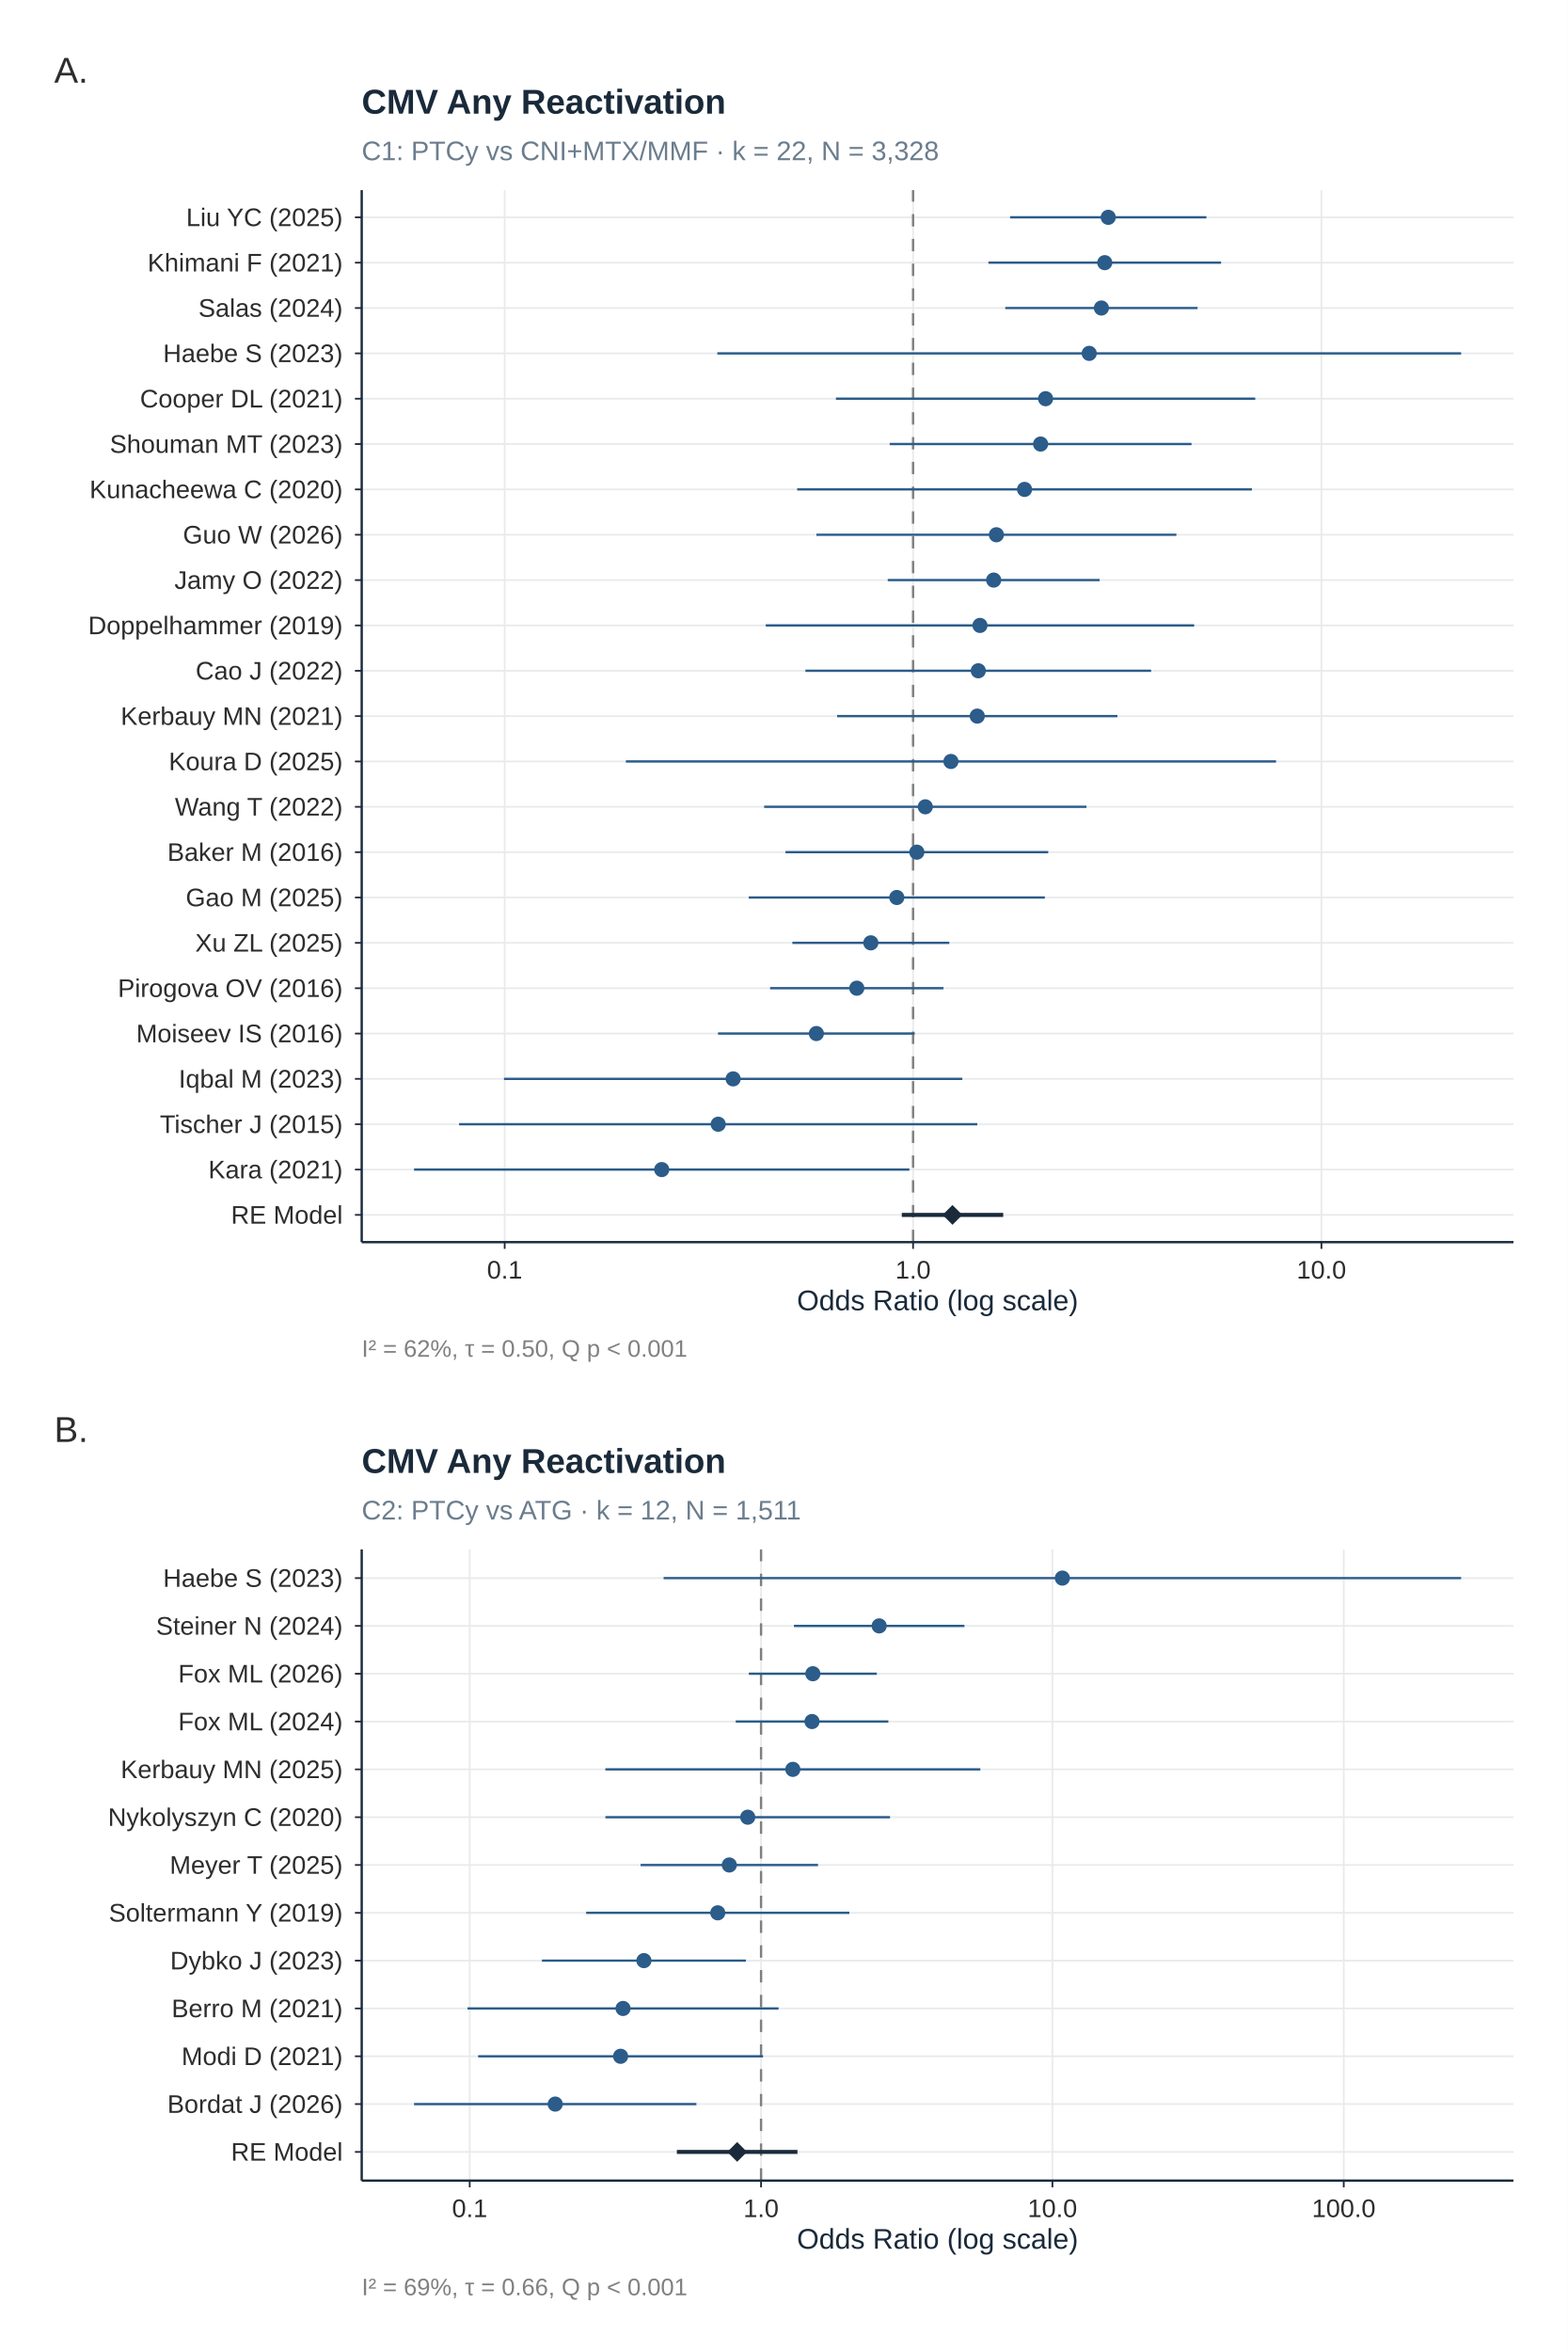
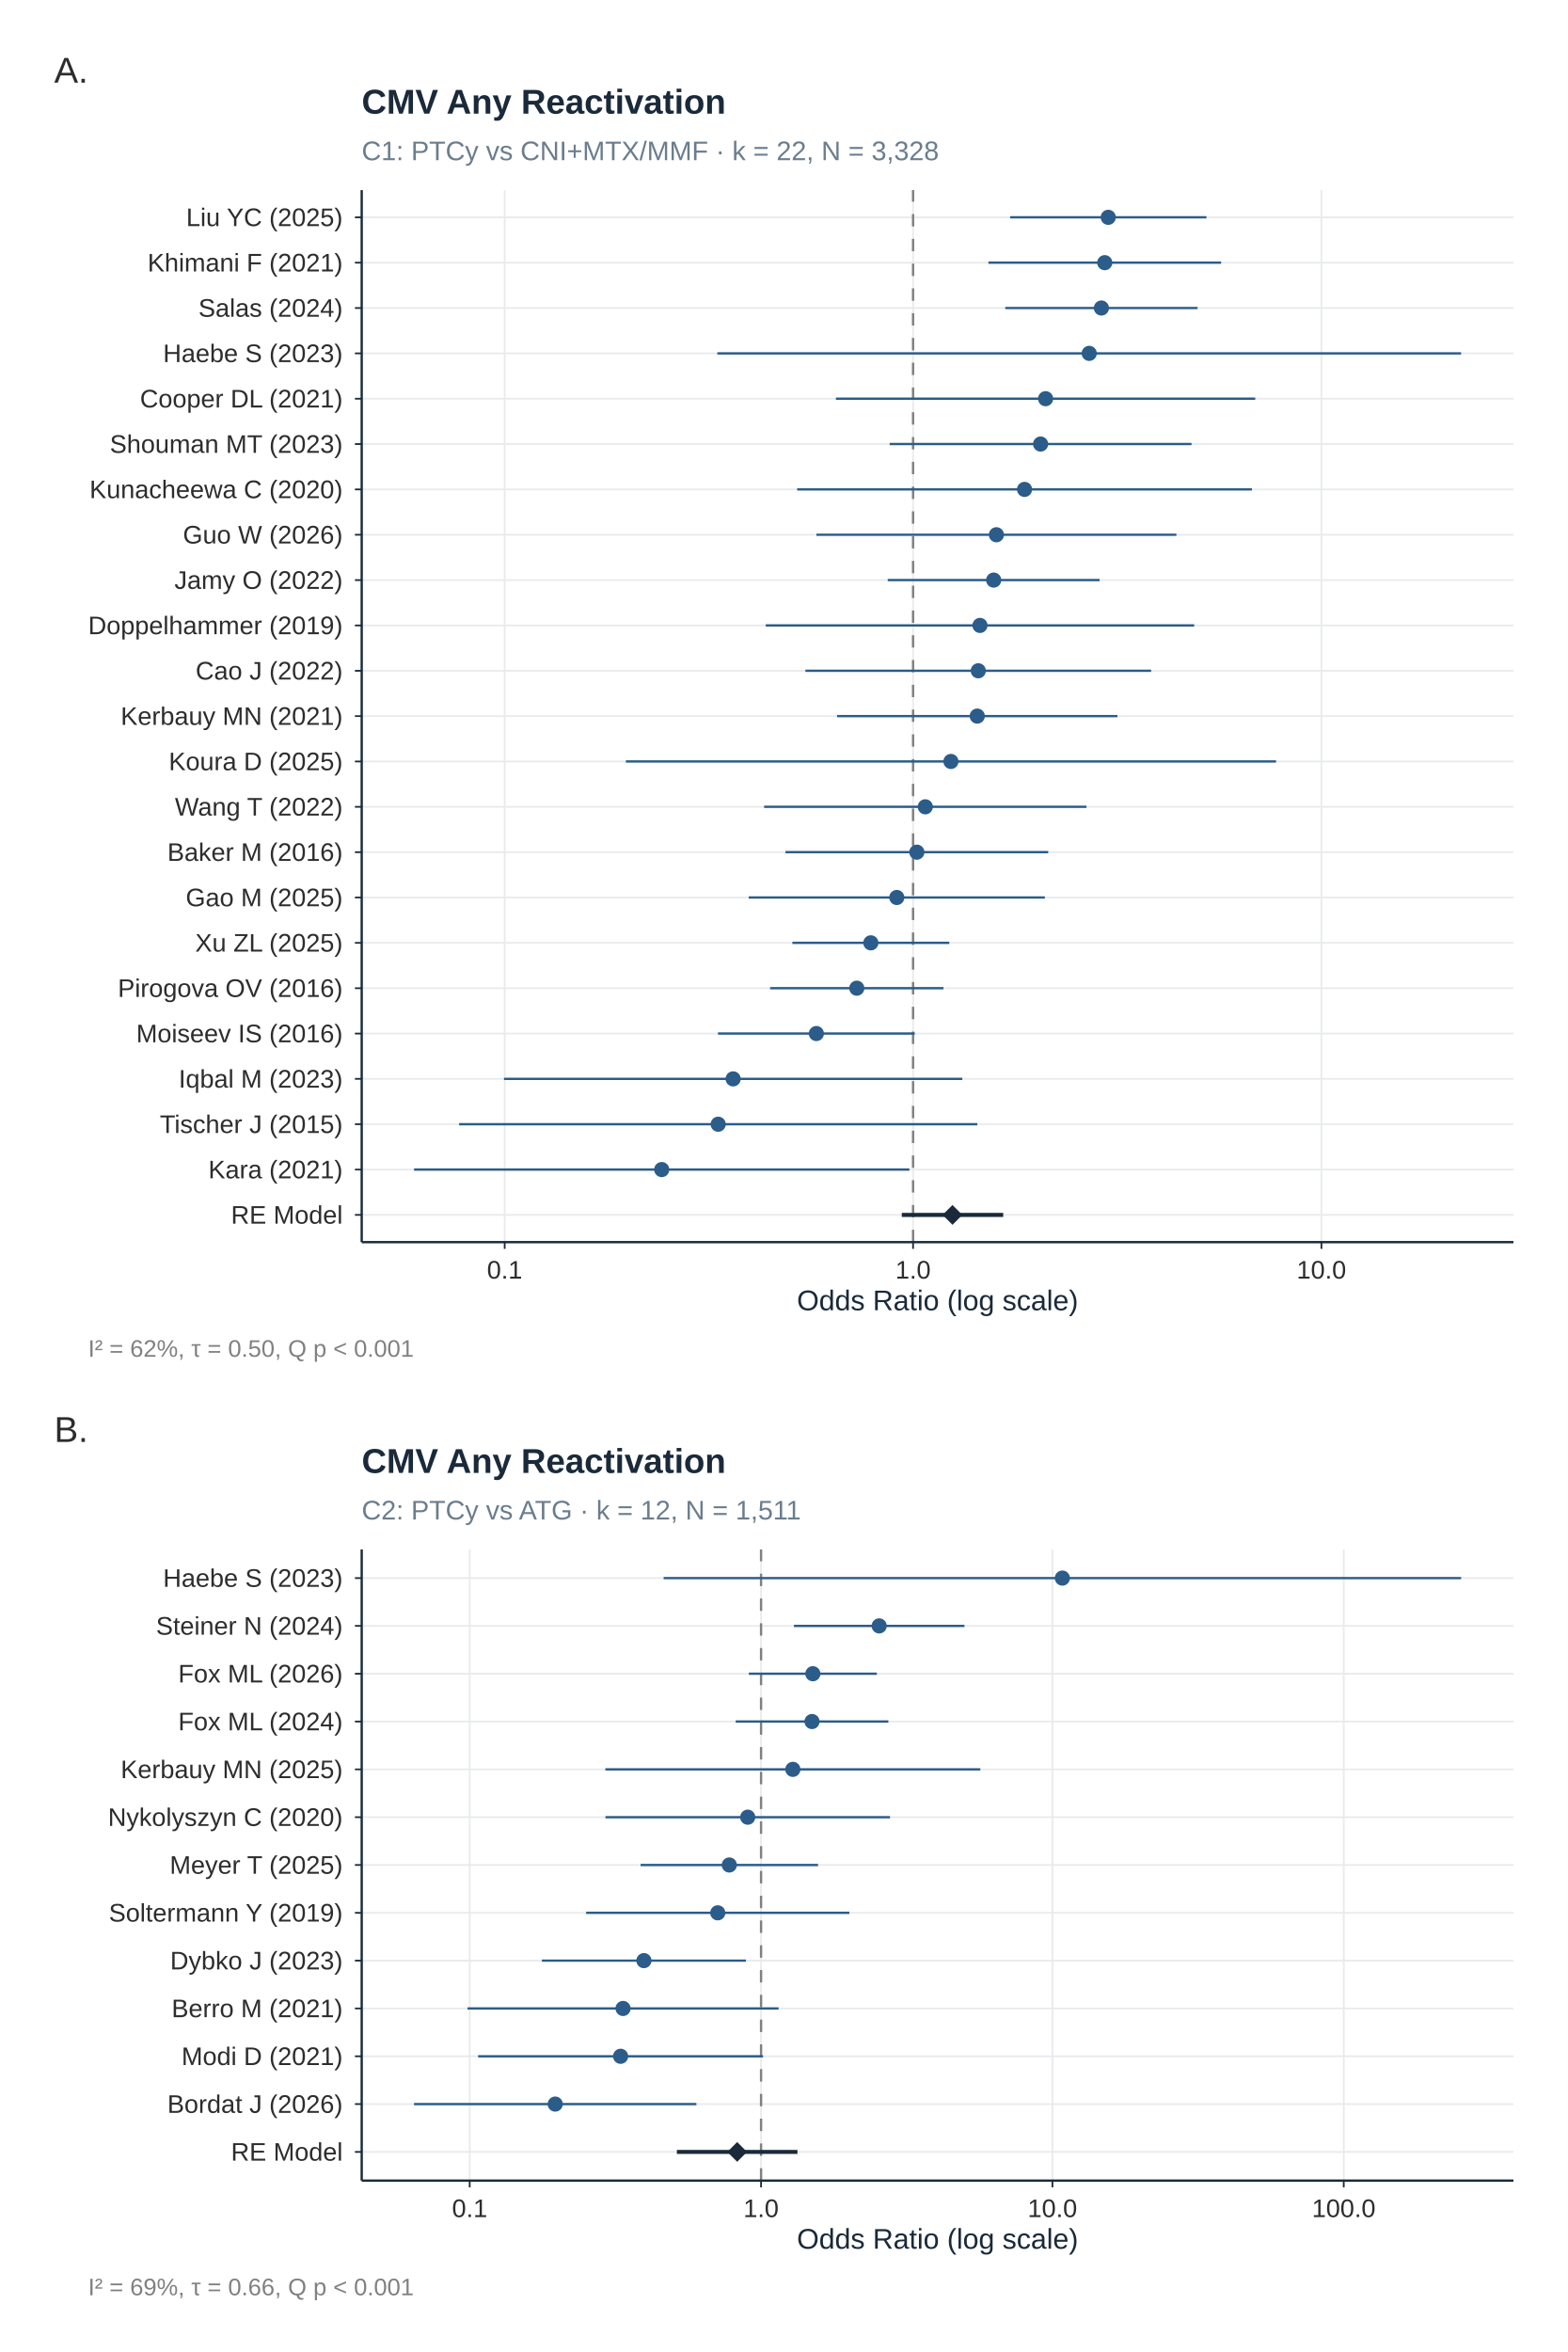
<svg xmlns="http://www.w3.org/2000/svg" width="576.00pt" height="864.00pt" viewBox="0 0 576.00 864.00">
  <g class="svglite">
    <defs>
      <style type="text/css">
    .svglite line, .svglite polyline, .svglite polygon, .svglite path, .svglite rect, .svglite circle {
      fill: none;
      stroke: #000000;
      stroke-linecap: round;
      stroke-linejoin: round;
      stroke-miterlimit: 10.00;
    }
    .svglite text {
      white-space: pre;
    }
    .svglite g.glyphgroup path {
      fill: inherit;
      stroke: none;
    }
  </style>
    </defs>
    <rect width="100%" height="100%" style="stroke: none; fill: #FFFFFF;" />
    <defs>
      <clipPath id="cpMC4wMHw1NzYuMDB8MC4wMHw4NjQuMDA=">
        <rect x="0.00" y="0.00" width="576.00" height="864.00" />
      </clipPath>
    </defs>
    <g clip-path="url(#cpMC4wMHw1NzYuMDB8MC4wMHw4NjQuMDA=)">
      <rect x="-0" y="-0" width="576.00" height="864.00" style="stroke-width: 1.07; stroke: none; fill: #FFFFFF;" />
    </g>
    <defs>
      <clipPath id="cpMTMyLjkwfDU1Ni4wN3w2OS44NHw4MDEuMDQ=">
        <rect x="132.90" y="69.84" width="423.18" height="731.20" />
      </clipPath>
    </defs>
    <g clip-path="url(#cpMTMyLjkwfDU1Ni4wN3w2OS44NHw4MDEuMDQ=)">
</g>
    <g clip-path="url(#cpMC4wMHw1NzYuMDB8MC4wMHw4NjQuMDA=)">
</g>
    <defs>
      <clipPath id="cpOS45Nnw1NjYuMDR8OS45Nnw1MDkuMjk=">
        <rect x="9.96" y="9.96" width="556.07" height="499.33" />
      </clipPath>
    </defs>
    <g clip-path="url(#cpOS45Nnw1NjYuMDR8OS45Nnw1MDkuMjk=)">
      <rect x="9.96" y="9.96" width="556.07" height="499.33" style="stroke-width: 0.97; stroke: none; fill: #FFFFFF;" />
    </g>
    <g clip-path="url(#cpMC4wMHw1NzYuMDB8MC4wMHw4NjQuMDA=)">
</g>
    <defs>
      <clipPath id="cpOS45Nnw1NjYuMDR8NTA5LjI5fDg1NC4wNA==">
        <rect x="9.96" y="509.29" width="556.07" height="344.75" />
      </clipPath>
    </defs>
    <g clip-path="url(#cpOS45Nnw1NjYuMDR8NTA5LjI5fDg1NC4wNA==)">
      <rect x="9.96" y="509.29" width="556.07" height="344.75" style="stroke-width: 0.97; stroke: none; fill: #FFFFFF;" />
    </g>
    <g clip-path="url(#cpMC4wMHw1NzYuMDB8MC4wMHw4NjQuMDA=)">
</g>
    <defs>
      <clipPath id="cpMTMyLjkwfDU1Ni4wN3w2OS44NHw0NTYuMjk=">
        <rect x="132.90" y="69.84" width="423.18" height="386.45" />
      </clipPath>
    </defs>
    <g clip-path="url(#cpMTMyLjkwfDU1Ni4wN3w2OS44NHw0NTYuMjk=)">
      <rect x="132.90" y="69.84" width="423.18" height="386.45" style="stroke-width: 0.97; stroke: none; fill: #FFFFFF;" />
      <polyline points="132.90,446.29 556.07,446.29 " style="stroke-width: 0.64; stroke: #E8EAEC; stroke-linecap: butt;" />
      <polyline points="132.90,429.64 556.07,429.64 " style="stroke-width: 0.64; stroke: #E8EAEC; stroke-linecap: butt;" />
      <polyline points="132.90,412.98 556.07,412.98 " style="stroke-width: 0.64; stroke: #E8EAEC; stroke-linecap: butt;" />
      <polyline points="132.90,396.32 556.07,396.32 " style="stroke-width: 0.64; stroke: #E8EAEC; stroke-linecap: butt;" />
      <polyline points="132.90,379.67 556.07,379.67 " style="stroke-width: 0.64; stroke: #E8EAEC; stroke-linecap: butt;" />
      <polyline points="132.90,363.01 556.07,363.01 " style="stroke-width: 0.64; stroke: #E8EAEC; stroke-linecap: butt;" />
      <polyline points="132.90,346.35 556.07,346.35 " style="stroke-width: 0.64; stroke: #E8EAEC; stroke-linecap: butt;" />
      <polyline points="132.90,329.69 556.07,329.69 " style="stroke-width: 0.64; stroke: #E8EAEC; stroke-linecap: butt;" />
      <polyline points="132.90,313.04 556.07,313.04 " style="stroke-width: 0.64; stroke: #E8EAEC; stroke-linecap: butt;" />
      <polyline points="132.90,296.38 556.07,296.38 " style="stroke-width: 0.64; stroke: #E8EAEC; stroke-linecap: butt;" />
      <polyline points="132.90,279.72 556.07,279.72 " style="stroke-width: 0.64; stroke: #E8EAEC; stroke-linecap: butt;" />
      <polyline points="132.90,263.06 556.07,263.06 " style="stroke-width: 0.64; stroke: #E8EAEC; stroke-linecap: butt;" />
      <polyline points="132.90,246.41 556.07,246.41 " style="stroke-width: 0.64; stroke: #E8EAEC; stroke-linecap: butt;" />
      <polyline points="132.90,229.75 556.07,229.75 " style="stroke-width: 0.64; stroke: #E8EAEC; stroke-linecap: butt;" />
      <polyline points="132.90,213.09 556.07,213.09 " style="stroke-width: 0.64; stroke: #E8EAEC; stroke-linecap: butt;" />
      <polyline points="132.90,196.44 556.07,196.44 " style="stroke-width: 0.64; stroke: #E8EAEC; stroke-linecap: butt;" />
      <polyline points="132.90,179.78 556.07,179.78 " style="stroke-width: 0.64; stroke: #E8EAEC; stroke-linecap: butt;" />
      <polyline points="132.90,163.12 556.07,163.12 " style="stroke-width: 0.64; stroke: #E8EAEC; stroke-linecap: butt;" />
      <polyline points="132.90,146.46 556.07,146.46 " style="stroke-width: 0.64; stroke: #E8EAEC; stroke-linecap: butt;" />
      <polyline points="132.90,129.81 556.07,129.81 " style="stroke-width: 0.64; stroke: #E8EAEC; stroke-linecap: butt;" />
      <polyline points="132.90,113.15 556.07,113.15 " style="stroke-width: 0.64; stroke: #E8EAEC; stroke-linecap: butt;" />
      <polyline points="132.90,96.49 556.07,96.49 " style="stroke-width: 0.64; stroke: #E8EAEC; stroke-linecap: butt;" />
      <polyline points="132.90,79.83 556.07,79.83 " style="stroke-width: 0.64; stroke: #E8EAEC; stroke-linecap: butt;" />
      <polyline points="185.43,456.29 185.43,69.84 " style="stroke-width: 0.64; stroke: #E8EAEC; stroke-linecap: butt;" />
      <polyline points="335.48,456.29 335.48,69.84 " style="stroke-width: 0.64; stroke: #E8EAEC; stroke-linecap: butt;" />
      <polyline points="485.52,456.29 485.52,69.84 " style="stroke-width: 0.64; stroke: #E8EAEC; stroke-linecap: butt;" />
      <line x1="335.48" y1="456.29" x2="335.48" y2="69.84" style="stroke-width: 0.85; stroke: #808080; stroke-dasharray: 4.55,4.55; stroke-linecap: butt;" />
      <line x1="152.13" y1="429.64" x2="334.13" y2="429.64" style="stroke-width: 0.85; stroke: #2B5C8A; stroke-linecap: butt;" />
      <line x1="168.68" y1="412.98" x2="359.08" y2="412.98" style="stroke-width: 0.85; stroke: #2B5C8A; stroke-linecap: butt;" />
      <line x1="185.18" y1="396.32" x2="353.57" y2="396.32" style="stroke-width: 0.85; stroke: #2B5C8A; stroke-linecap: butt;" />
      <line x1="263.80" y1="379.67" x2="336.09" y2="379.67" style="stroke-width: 0.85; stroke: #2B5C8A; stroke-linecap: butt;" />
      <line x1="282.95" y1="363.01" x2="346.65" y2="363.01" style="stroke-width: 0.85; stroke: #2B5C8A; stroke-linecap: butt;" />
      <line x1="291.14" y1="346.35" x2="348.79" y2="346.35" style="stroke-width: 0.85; stroke: #2B5C8A; stroke-linecap: butt;" />
      <line x1="275.09" y1="329.69" x2="383.90" y2="329.69" style="stroke-width: 0.85; stroke: #2B5C8A; stroke-linecap: butt;" />
      <line x1="288.61" y1="313.04" x2="385.14" y2="313.04" style="stroke-width: 0.85; stroke: #2B5C8A; stroke-linecap: butt;" />
      <line x1="280.75" y1="296.38" x2="399.20" y2="296.38" style="stroke-width: 0.85; stroke: #2B5C8A; stroke-linecap: butt;" />
      <line x1="229.95" y1="279.72" x2="468.84" y2="279.72" style="stroke-width: 0.85; stroke: #2B5C8A; stroke-linecap: butt;" />
      <line x1="307.57" y1="263.06" x2="410.56" y2="263.06" style="stroke-width: 0.85; stroke: #2B5C8A; stroke-linecap: butt;" />
      <line x1="295.92" y1="246.41" x2="422.95" y2="246.41" style="stroke-width: 0.85; stroke: #2B5C8A; stroke-linecap: butt;" />
      <line x1="281.35" y1="229.75" x2="438.77" y2="229.75" style="stroke-width: 0.85; stroke: #2B5C8A; stroke-linecap: butt;" />
      <line x1="326.18" y1="213.09" x2="404.02" y2="213.09" style="stroke-width: 0.85; stroke: #2B5C8A; stroke-linecap: butt;" />
      <line x1="299.97" y1="196.44" x2="432.23" y2="196.44" style="stroke-width: 0.85; stroke: #2B5C8A; stroke-linecap: butt;" />
      <line x1="292.90" y1="179.78" x2="459.98" y2="179.78" style="stroke-width: 0.85; stroke: #2B5C8A; stroke-linecap: butt;" />
      <line x1="326.89" y1="163.12" x2="437.79" y2="163.12" style="stroke-width: 0.85; stroke: #2B5C8A; stroke-linecap: butt;" />
      <line x1="307.14" y1="146.46" x2="461.20" y2="146.46" style="stroke-width: 0.85; stroke: #2B5C8A; stroke-linecap: butt;" />
      <line x1="263.56" y1="129.81" x2="536.84" y2="129.81" style="stroke-width: 0.85; stroke: #2B5C8A; stroke-linecap: butt;" />
      <line x1="369.36" y1="113.15" x2="440.01" y2="113.15" style="stroke-width: 0.85; stroke: #2B5C8A; stroke-linecap: butt;" />
      <line x1="363.17" y1="96.49" x2="448.65" y2="96.49" style="stroke-width: 0.85; stroke: #2B5C8A; stroke-linecap: butt;" />
      <line x1="371.13" y1="79.83" x2="443.26" y2="79.83" style="stroke-width: 0.85; stroke: #2B5C8A; stroke-linecap: butt;" />
      <circle cx="243.13" cy="429.64" r="2.14" style="stroke-width: 1.29; stroke: #2B5C8A; fill: #2B5C8A;" />
      <circle cx="263.88" cy="412.98" r="2.14" style="stroke-width: 1.29; stroke: #2B5C8A; fill: #2B5C8A;" />
      <circle cx="269.37" cy="396.32" r="2.14" style="stroke-width: 1.29; stroke: #2B5C8A; fill: #2B5C8A;" />
      <circle cx="299.95" cy="379.67" r="2.14" style="stroke-width: 1.29; stroke: #2B5C8A; fill: #2B5C8A;" />
      <circle cx="314.80" cy="363.01" r="2.14" style="stroke-width: 1.29; stroke: #2B5C8A; fill: #2B5C8A;" />
      <circle cx="319.96" cy="346.35" r="2.14" style="stroke-width: 1.29; stroke: #2B5C8A; fill: #2B5C8A;" />
      <circle cx="329.50" cy="329.69" r="2.14" style="stroke-width: 1.29; stroke: #2B5C8A; fill: #2B5C8A;" />
      <circle cx="336.87" cy="313.04" r="2.14" style="stroke-width: 1.29; stroke: #2B5C8A; fill: #2B5C8A;" />
      <circle cx="339.97" cy="296.38" r="2.14" style="stroke-width: 1.29; stroke: #2B5C8A; fill: #2B5C8A;" />
      <circle cx="349.39" cy="279.72" r="2.14" style="stroke-width: 1.29; stroke: #2B5C8A; fill: #2B5C8A;" />
      <circle cx="359.06" cy="263.06" r="2.14" style="stroke-width: 1.29; stroke: #2B5C8A; fill: #2B5C8A;" />
      <circle cx="359.44" cy="246.41" r="2.14" style="stroke-width: 1.29; stroke: #2B5C8A; fill: #2B5C8A;" />
      <circle cx="360.06" cy="229.75" r="2.14" style="stroke-width: 1.29; stroke: #2B5C8A; fill: #2B5C8A;" />
      <circle cx="365.10" cy="213.09" r="2.14" style="stroke-width: 1.29; stroke: #2B5C8A; fill: #2B5C8A;" />
      <circle cx="366.10" cy="196.44" r="2.14" style="stroke-width: 1.29; stroke: #2B5C8A; fill: #2B5C8A;" />
      <circle cx="376.44" cy="179.78" r="2.14" style="stroke-width: 1.29; stroke: #2B5C8A; fill: #2B5C8A;" />
      <circle cx="382.34" cy="163.12" r="2.14" style="stroke-width: 1.29; stroke: #2B5C8A; fill: #2B5C8A;" />
      <circle cx="384.17" cy="146.46" r="2.14" style="stroke-width: 1.29; stroke: #2B5C8A; fill: #2B5C8A;" />
      <circle cx="400.20" cy="129.81" r="2.14" style="stroke-width: 1.29; stroke: #2B5C8A; fill: #2B5C8A;" />
      <circle cx="404.68" cy="113.15" r="2.14" style="stroke-width: 1.29; stroke: #2B5C8A; fill: #2B5C8A;" />
      <circle cx="405.91" cy="96.49" r="2.14" style="stroke-width: 1.29; stroke: #2B5C8A; fill: #2B5C8A;" />
      <circle cx="407.19" cy="79.83" r="2.14" style="stroke-width: 1.29; stroke: #2B5C8A; fill: #2B5C8A;" />
      <line x1="331.33" y1="446.29" x2="368.60" y2="446.29" style="stroke-width: 1.49; stroke: #1A2A3A; stroke-linecap: butt;" />
      <polygon points="346.33,446.29 349.96,442.66 353.59,446.29 349.96,449.93 " style="stroke-width: 1.29; stroke: none; fill: #1A2A3A;" />
    </g>
    <g clip-path="url(#cpMC4wMHw1NzYuMDB8MC4wMHw4NjQuMDA=)">
      <polyline points="132.90,456.29 132.90,69.84 " style="stroke-width: 0.85; stroke: #1A2A3A; stroke-linecap: butt;" />
      <text x="125.93" y="449.51" text-anchor="end" style="font-size: 9.35px;fill: #2D2D2D; font-family: &quot;Liberation Sans&quot;;" textLength="41.05px" lengthAdjust="spacingAndGlyphs">RE Model</text>
      <text x="125.93" y="432.85" text-anchor="end" style="font-size: 9.35px;fill: #2D2D2D; font-family: &quot;Liberation Sans&quot;;" textLength="49.38px" lengthAdjust="spacingAndGlyphs">Kara (2021)</text>
      <text x="125.93" y="416.20" text-anchor="end" style="font-size: 9.35px;fill: #2D2D2D; font-family: &quot;Liberation Sans&quot;;" textLength="67.19px" lengthAdjust="spacingAndGlyphs">Tischer J (2015)</text>
      <text x="125.93" y="399.54" text-anchor="end" style="font-size: 9.35px;fill: #2D2D2D; font-family: &quot;Liberation Sans&quot;;" textLength="60.28px" lengthAdjust="spacingAndGlyphs">Iqbal M (2023)</text>
      <text x="125.93" y="382.88" text-anchor="end" style="font-size: 9.35px;fill: #2D2D2D; font-family: &quot;Liberation Sans&quot;;" textLength="75.86px" lengthAdjust="spacingAndGlyphs">Moiseev IS (2016)</text>
      <text x="125.93" y="366.22" text-anchor="end" style="font-size: 9.35px;fill: #2D2D2D; font-family: &quot;Liberation Sans&quot;;" textLength="82.62px" lengthAdjust="spacingAndGlyphs">Pirogova OV (2016)</text>
      <text x="125.93" y="349.57" text-anchor="end" style="font-size: 9.35px;fill: #2D2D2D; font-family: &quot;Liberation Sans&quot;;" textLength="54.22px" lengthAdjust="spacingAndGlyphs">Xu ZL (2025)</text>
      <text x="125.93" y="332.91" text-anchor="end" style="font-size: 9.35px;fill: #2D2D2D; font-family: &quot;Liberation Sans&quot;;" textLength="57.67px" lengthAdjust="spacingAndGlyphs">Gao M (2025)</text>
      <text x="125.93" y="316.25" text-anchor="end" style="font-size: 9.35px;fill: #2D2D2D; font-family: &quot;Liberation Sans&quot;;" textLength="64.42px" lengthAdjust="spacingAndGlyphs">Baker M (2016)</text>
      <text x="125.93" y="299.59" text-anchor="end" style="font-size: 9.35px;fill: #2D2D2D; font-family: &quot;Liberation Sans&quot;;" textLength="61.66px" lengthAdjust="spacingAndGlyphs">Wang T (2022)</text>
      <text x="125.93" y="282.94" text-anchor="end" style="font-size: 9.35px;fill: #2D2D2D; font-family: &quot;Liberation Sans&quot;;" textLength="63.92px" lengthAdjust="spacingAndGlyphs">Koura D (2025)</text>
      <text x="125.93" y="266.28" text-anchor="end" style="font-size: 9.35px;fill: #2D2D2D; font-family: &quot;Liberation Sans&quot;;" textLength="81.58px" lengthAdjust="spacingAndGlyphs">Kerbauy MN (2021)</text>
      <text x="125.93" y="249.62" text-anchor="end" style="font-size: 9.35px;fill: #2D2D2D; font-family: &quot;Liberation Sans&quot;;" textLength="54.05px" lengthAdjust="spacingAndGlyphs">Cao J (2022)</text>
      <text x="125.93" y="232.97" text-anchor="end" style="font-size: 9.35px;fill: #2D2D2D; font-family: &quot;Liberation Sans&quot;;" textLength="93.55px" lengthAdjust="spacingAndGlyphs">Doppelhammer (2019)</text>
      <text x="125.93" y="216.31" text-anchor="end" style="font-size: 9.35px;fill: #2D2D2D; font-family: &quot;Liberation Sans&quot;;" textLength="61.81px" lengthAdjust="spacingAndGlyphs">Jamy O (2022)</text>
      <text x="125.93" y="199.65" text-anchor="end" style="font-size: 9.35px;fill: #2D2D2D; font-family: &quot;Liberation Sans&quot;;" textLength="58.70px" lengthAdjust="spacingAndGlyphs">Guo W (2026)</text>
      <text x="125.93" y="182.99" text-anchor="end" style="font-size: 9.35px;fill: #2D2D2D; font-family: &quot;Liberation Sans&quot;;" textLength="93.05px" lengthAdjust="spacingAndGlyphs">Kunacheewa C (2020)</text>
      <text x="125.93" y="166.34" text-anchor="end" style="font-size: 9.35px;fill: #2D2D2D; font-family: &quot;Liberation Sans&quot;;" textLength="85.56px" lengthAdjust="spacingAndGlyphs">Shouman MT (2023)</text>
      <text x="125.93" y="149.68" text-anchor="end" style="font-size: 9.35px;fill: #2D2D2D; font-family: &quot;Liberation Sans&quot;;" textLength="74.50px" lengthAdjust="spacingAndGlyphs">Cooper DL (2021)</text>
      <text x="125.93" y="133.02" text-anchor="end" style="font-size: 9.35px;fill: #2D2D2D; font-family: &quot;Liberation Sans&quot;;" textLength="66.02px" lengthAdjust="spacingAndGlyphs">Haebe S (2023)</text>
      <text x="125.93" y="116.36" text-anchor="end" style="font-size: 9.35px;fill: #2D2D2D; font-family: &quot;Liberation Sans&quot;;" textLength="53.02px" lengthAdjust="spacingAndGlyphs">Salas (2024)</text>
      <text x="125.93" y="99.71" text-anchor="end" style="font-size: 9.35px;fill: #2D2D2D; font-family: &quot;Liberation Sans&quot;;" textLength="71.70px" lengthAdjust="spacingAndGlyphs">Khimani F (2021)</text>
      <text x="125.93" y="83.05" text-anchor="end" style="font-size: 9.35px;fill: #2D2D2D; font-family: &quot;Liberation Sans&quot;;" textLength="57.52px" lengthAdjust="spacingAndGlyphs">Liu YC (2025)</text>
      <polyline points="130.41,446.29 132.90,446.29 " style="stroke-width: 0.64; stroke: #1A2A3A; stroke-linecap: butt;" />
      <polyline points="130.41,429.64 132.90,429.64 " style="stroke-width: 0.64; stroke: #1A2A3A; stroke-linecap: butt;" />
      <polyline points="130.41,412.98 132.90,412.98 " style="stroke-width: 0.64; stroke: #1A2A3A; stroke-linecap: butt;" />
      <polyline points="130.41,396.32 132.90,396.32 " style="stroke-width: 0.64; stroke: #1A2A3A; stroke-linecap: butt;" />
      <polyline points="130.41,379.67 132.90,379.67 " style="stroke-width: 0.64; stroke: #1A2A3A; stroke-linecap: butt;" />
      <polyline points="130.41,363.01 132.90,363.01 " style="stroke-width: 0.64; stroke: #1A2A3A; stroke-linecap: butt;" />
      <polyline points="130.41,346.35 132.90,346.35 " style="stroke-width: 0.64; stroke: #1A2A3A; stroke-linecap: butt;" />
      <polyline points="130.41,329.69 132.90,329.69 " style="stroke-width: 0.64; stroke: #1A2A3A; stroke-linecap: butt;" />
      <polyline points="130.41,313.04 132.90,313.04 " style="stroke-width: 0.64; stroke: #1A2A3A; stroke-linecap: butt;" />
      <polyline points="130.41,296.38 132.90,296.38 " style="stroke-width: 0.64; stroke: #1A2A3A; stroke-linecap: butt;" />
      <polyline points="130.41,279.72 132.90,279.72 " style="stroke-width: 0.64; stroke: #1A2A3A; stroke-linecap: butt;" />
      <polyline points="130.41,263.06 132.90,263.06 " style="stroke-width: 0.64; stroke: #1A2A3A; stroke-linecap: butt;" />
      <polyline points="130.41,246.41 132.90,246.41 " style="stroke-width: 0.64; stroke: #1A2A3A; stroke-linecap: butt;" />
      <polyline points="130.41,229.75 132.90,229.75 " style="stroke-width: 0.64; stroke: #1A2A3A; stroke-linecap: butt;" />
      <polyline points="130.41,213.09 132.90,213.09 " style="stroke-width: 0.64; stroke: #1A2A3A; stroke-linecap: butt;" />
      <polyline points="130.41,196.44 132.90,196.44 " style="stroke-width: 0.64; stroke: #1A2A3A; stroke-linecap: butt;" />
      <polyline points="130.41,179.78 132.90,179.78 " style="stroke-width: 0.64; stroke: #1A2A3A; stroke-linecap: butt;" />
      <polyline points="130.41,163.12 132.90,163.12 " style="stroke-width: 0.64; stroke: #1A2A3A; stroke-linecap: butt;" />
      <polyline points="130.41,146.46 132.90,146.46 " style="stroke-width: 0.64; stroke: #1A2A3A; stroke-linecap: butt;" />
      <polyline points="130.41,129.81 132.90,129.81 " style="stroke-width: 0.64; stroke: #1A2A3A; stroke-linecap: butt;" />
      <polyline points="130.41,113.15 132.90,113.15 " style="stroke-width: 0.64; stroke: #1A2A3A; stroke-linecap: butt;" />
      <polyline points="130.41,96.49 132.90,96.49 " style="stroke-width: 0.64; stroke: #1A2A3A; stroke-linecap: butt;" />
      <polyline points="130.41,79.83 132.90,79.83 " style="stroke-width: 0.64; stroke: #1A2A3A; stroke-linecap: butt;" />
      <polyline points="132.90,456.29 556.07,456.29 " style="stroke-width: 0.85; stroke: #1A2A3A; stroke-linecap: butt;" />
      <polyline points="185.43,458.78 185.43,456.29 " style="stroke-width: 0.64; stroke: #1A2A3A; stroke-linecap: butt;" />
      <polyline points="335.48,458.78 335.48,456.29 " style="stroke-width: 0.64; stroke: #1A2A3A; stroke-linecap: butt;" />
      <polyline points="485.52,458.78 485.52,456.29 " style="stroke-width: 0.64; stroke: #1A2A3A; stroke-linecap: butt;" />
      <text x="185.43" y="469.69" text-anchor="middle" style="font-size: 9.35px;fill: #2D2D2D; font-family: &quot;Liberation Sans&quot;;" textLength="13.00px" lengthAdjust="spacingAndGlyphs">0.1</text>
      <text x="335.48" y="469.69" text-anchor="middle" style="font-size: 9.35px;fill: #2D2D2D; font-family: &quot;Liberation Sans&quot;;" textLength="13.00px" lengthAdjust="spacingAndGlyphs">1.0</text>
      <text x="485.52" y="469.69" text-anchor="middle" style="font-size: 9.35px;fill: #2D2D2D; font-family: &quot;Liberation Sans&quot;;" textLength="18.20px" lengthAdjust="spacingAndGlyphs">10.0</text>
      <text x="344.49" y="481.31" text-anchor="middle" style="font-size: 10.45px;fill: #1A2A3A; font-family: &quot;Liberation Sans&quot;;" textLength="103.31px" lengthAdjust="spacingAndGlyphs">Odds Ratio (log scale)</text>
      <text x="132.90" y="58.85" style="font-size: 9.90px;fill: #6B7D8D; font-family: &quot;Liberation Sans&quot;;" textLength="211.94px" lengthAdjust="spacingAndGlyphs">C1: PTCy vs CNI+MTX/MMF · k = 22, N = 3,328</text>
      <text x="132.90" y="41.74" style="font-size: 12.65px; font-weight: bold;fill: #1A2A3A; font-family: &quot;Liberation Sans&quot;;" textLength="133.69px" lengthAdjust="spacingAndGlyphs">CMV Any Reactivation</text>
-       <text x="132.90" y="498.41" style="font-size: 8.80px;fill: #808080; font-family: &quot;Liberation Sans&quot;;" textLength="119.52px" lengthAdjust="spacingAndGlyphs">I² = 62%, τ = 0.50, Q p &lt; 0.001</text>
+       <text x="32.38" y="498.41" style="font-size: 8.80px;fill: #808080; font-family: &quot;Liberation Sans&quot;;" textLength="119.52px" lengthAdjust="spacingAndGlyphs">I² = 62%, τ = 0.50, Q p &lt; 0.001</text>
      <text x="26.15" y="30.37" text-anchor="middle" style="font-size: 13.20px;fill: #2D2D2D; font-family: &quot;Liberation Sans&quot;;" textLength="12.45px" lengthAdjust="spacingAndGlyphs">A.</text>
    </g>
    <defs>
      <clipPath id="cpMTMyLjkwfDU1Ni4wN3w1NjkuMTd8ODAxLjA0">
        <rect x="132.90" y="569.17" width="423.18" height="231.87" />
      </clipPath>
    </defs>
    <g clip-path="url(#cpMTMyLjkwfDU1Ni4wN3w1NjkuMTd8ODAxLjA0)">
      <rect x="132.90" y="569.17" width="423.18" height="231.87" style="stroke-width: 0.97; stroke: none; fill: #FFFFFF;" />
      <polyline points="132.90,790.50 556.07,790.50 " style="stroke-width: 0.64; stroke: #E8EAEC; stroke-linecap: butt;" />
      <polyline points="132.90,772.93 556.07,772.93 " style="stroke-width: 0.64; stroke: #E8EAEC; stroke-linecap: butt;" />
      <polyline points="132.90,755.37 556.07,755.37 " style="stroke-width: 0.64; stroke: #E8EAEC; stroke-linecap: butt;" />
      <polyline points="132.90,737.80 556.07,737.80 " style="stroke-width: 0.64; stroke: #E8EAEC; stroke-linecap: butt;" />
      <polyline points="132.90,720.23 556.07,720.23 " style="stroke-width: 0.64; stroke: #E8EAEC; stroke-linecap: butt;" />
      <polyline points="132.90,702.67 556.07,702.67 " style="stroke-width: 0.64; stroke: #E8EAEC; stroke-linecap: butt;" />
      <polyline points="132.90,685.10 556.07,685.10 " style="stroke-width: 0.64; stroke: #E8EAEC; stroke-linecap: butt;" />
      <polyline points="132.90,667.54 556.07,667.54 " style="stroke-width: 0.64; stroke: #E8EAEC; stroke-linecap: butt;" />
      <polyline points="132.90,649.97 556.07,649.97 " style="stroke-width: 0.64; stroke: #E8EAEC; stroke-linecap: butt;" />
      <polyline points="132.90,632.40 556.07,632.40 " style="stroke-width: 0.64; stroke: #E8EAEC; stroke-linecap: butt;" />
      <polyline points="132.90,614.84 556.07,614.84 " style="stroke-width: 0.64; stroke: #E8EAEC; stroke-linecap: butt;" />
      <polyline points="132.90,597.27 556.07,597.27 " style="stroke-width: 0.64; stroke: #E8EAEC; stroke-linecap: butt;" />
      <polyline points="132.90,579.71 556.07,579.71 " style="stroke-width: 0.64; stroke: #E8EAEC; stroke-linecap: butt;" />
      <polyline points="172.58,801.04 172.58,569.17 " style="stroke-width: 0.64; stroke: #E8EAEC; stroke-linecap: butt;" />
      <polyline points="279.63,801.04 279.63,569.17 " style="stroke-width: 0.64; stroke: #E8EAEC; stroke-linecap: butt;" />
      <polyline points="386.68,801.04 386.68,569.17 " style="stroke-width: 0.64; stroke: #E8EAEC; stroke-linecap: butt;" />
      <polyline points="493.72,801.04 493.72,569.17 " style="stroke-width: 0.64; stroke: #E8EAEC; stroke-linecap: butt;" />
      <line x1="279.63" y1="801.04" x2="279.63" y2="569.17" style="stroke-width: 0.85; stroke: #808080; stroke-dasharray: 4.55,4.55; stroke-linecap: butt;" />
      <line x1="152.13" y1="772.93" x2="255.87" y2="772.93" style="stroke-width: 0.85; stroke: #2B5C8A; stroke-linecap: butt;" />
      <line x1="175.68" y1="755.37" x2="280.36" y2="755.37" style="stroke-width: 0.85; stroke: #2B5C8A; stroke-linecap: butt;" />
      <line x1="171.78" y1="737.80" x2="286.06" y2="737.80" style="stroke-width: 0.85; stroke: #2B5C8A; stroke-linecap: butt;" />
      <line x1="199.11" y1="720.23" x2="274.06" y2="720.23" style="stroke-width: 0.85; stroke: #2B5C8A; stroke-linecap: butt;" />
      <line x1="215.37" y1="702.67" x2="312.07" y2="702.67" style="stroke-width: 0.85; stroke: #2B5C8A; stroke-linecap: butt;" />
      <line x1="235.37" y1="685.10" x2="300.56" y2="685.10" style="stroke-width: 0.85; stroke: #2B5C8A; stroke-linecap: butt;" />
      <line x1="222.45" y1="667.54" x2="327.01" y2="667.54" style="stroke-width: 0.85; stroke: #2B5C8A; stroke-linecap: butt;" />
      <line x1="222.43" y1="649.97" x2="360.19" y2="649.97" style="stroke-width: 0.85; stroke: #2B5C8A; stroke-linecap: butt;" />
      <line x1="270.31" y1="632.40" x2="326.40" y2="632.40" style="stroke-width: 0.85; stroke: #2B5C8A; stroke-linecap: butt;" />
      <line x1="275.14" y1="614.84" x2="322.17" y2="614.84" style="stroke-width: 0.85; stroke: #2B5C8A; stroke-linecap: butt;" />
      <line x1="291.71" y1="597.27" x2="354.35" y2="597.27" style="stroke-width: 0.85; stroke: #2B5C8A; stroke-linecap: butt;" />
      <line x1="243.83" y1="579.71" x2="536.84" y2="579.71" style="stroke-width: 0.85; stroke: #2B5C8A; stroke-linecap: butt;" />
      <circle cx="204.00" cy="772.93" r="2.14" style="stroke-width: 1.29; stroke: #2B5C8A; fill: #2B5C8A;" />
      <circle cx="228.02" cy="755.37" r="2.14" style="stroke-width: 1.29; stroke: #2B5C8A; fill: #2B5C8A;" />
      <circle cx="228.92" cy="737.80" r="2.14" style="stroke-width: 1.29; stroke: #2B5C8A; fill: #2B5C8A;" />
      <circle cx="236.59" cy="720.23" r="2.14" style="stroke-width: 1.29; stroke: #2B5C8A; fill: #2B5C8A;" />
      <circle cx="263.72" cy="702.67" r="2.14" style="stroke-width: 1.29; stroke: #2B5C8A; fill: #2B5C8A;" />
      <circle cx="267.96" cy="685.10" r="2.14" style="stroke-width: 1.29; stroke: #2B5C8A; fill: #2B5C8A;" />
      <circle cx="274.73" cy="667.54" r="2.14" style="stroke-width: 1.29; stroke: #2B5C8A; fill: #2B5C8A;" />
      <circle cx="291.31" cy="649.97" r="2.14" style="stroke-width: 1.29; stroke: #2B5C8A; fill: #2B5C8A;" />
      <circle cx="298.35" cy="632.40" r="2.14" style="stroke-width: 1.29; stroke: #2B5C8A; fill: #2B5C8A;" />
      <circle cx="298.66" cy="614.84" r="2.14" style="stroke-width: 1.29; stroke: #2B5C8A; fill: #2B5C8A;" />
      <circle cx="323.03" cy="597.27" r="2.14" style="stroke-width: 1.29; stroke: #2B5C8A; fill: #2B5C8A;" />
      <circle cx="390.33" cy="579.71" r="2.14" style="stroke-width: 1.29; stroke: #2B5C8A; fill: #2B5C8A;" />
      <line x1="248.70" y1="790.50" x2="293.00" y2="790.50" style="stroke-width: 1.49; stroke: #1A2A3A; stroke-linecap: butt;" />
      <polygon points="267.22,790.50 270.85,786.87 274.48,790.50 270.85,794.13 " style="stroke-width: 1.29; stroke: none; fill: #1A2A3A;" />
    </g>
    <g clip-path="url(#cpMC4wMHw1NzYuMDB8MC4wMHw4NjQuMDA=)">
      <polyline points="132.90,801.04 132.90,569.17 " style="stroke-width: 0.85; stroke: #1A2A3A; stroke-linecap: butt;" />
      <text x="125.93" y="793.71" text-anchor="end" style="font-size: 9.35px;fill: #2D2D2D; font-family: &quot;Liberation Sans&quot;;" textLength="41.05px" lengthAdjust="spacingAndGlyphs">RE Model</text>
      <text x="125.93" y="776.15" text-anchor="end" style="font-size: 9.35px;fill: #2D2D2D; font-family: &quot;Liberation Sans&quot;;" textLength="64.44px" lengthAdjust="spacingAndGlyphs">Bordat J (2026)</text>
      <text x="125.93" y="758.58" text-anchor="end" style="font-size: 9.35px;fill: #2D2D2D; font-family: &quot;Liberation Sans&quot;;" textLength="59.23px" lengthAdjust="spacingAndGlyphs">Modi D (2021)</text>
      <text x="125.93" y="741.01" text-anchor="end" style="font-size: 9.35px;fill: #2D2D2D; font-family: &quot;Liberation Sans&quot;;" textLength="62.86px" lengthAdjust="spacingAndGlyphs">Berro M (2021)</text>
      <text x="125.93" y="723.45" text-anchor="end" style="font-size: 9.35px;fill: #2D2D2D; font-family: &quot;Liberation Sans&quot;;" textLength="63.39px" lengthAdjust="spacingAndGlyphs">Dybko J (2023)</text>
      <text x="125.93" y="705.88" text-anchor="end" style="font-size: 9.35px;fill: #2D2D2D; font-family: &quot;Liberation Sans&quot;;" textLength="85.92px" lengthAdjust="spacingAndGlyphs">Soltermann Y (2019)</text>
      <text x="125.93" y="688.32" text-anchor="end" style="font-size: 9.35px;fill: #2D2D2D; font-family: &quot;Liberation Sans&quot;;" textLength="63.55px" lengthAdjust="spacingAndGlyphs">Meyer T (2025)</text>
      <text x="125.93" y="670.75" text-anchor="end" style="font-size: 9.35px;fill: #2D2D2D; font-family: &quot;Liberation Sans&quot;;" textLength="86.23px" lengthAdjust="spacingAndGlyphs">Nykolyszyn C (2020)</text>
      <text x="125.93" y="653.19" text-anchor="end" style="font-size: 9.35px;fill: #2D2D2D; font-family: &quot;Liberation Sans&quot;;" textLength="81.58px" lengthAdjust="spacingAndGlyphs">Kerbauy MN (2025)</text>
      <text x="125.93" y="635.62" text-anchor="end" style="font-size: 9.35px;fill: #2D2D2D; font-family: &quot;Liberation Sans&quot;;" textLength="60.44px" lengthAdjust="spacingAndGlyphs">Fox ML (2024)</text>
      <text x="125.93" y="618.05" text-anchor="end" style="font-size: 9.35px;fill: #2D2D2D; font-family: &quot;Liberation Sans&quot;;" textLength="60.44px" lengthAdjust="spacingAndGlyphs">Fox ML (2026)</text>
      <text x="125.93" y="600.49" text-anchor="end" style="font-size: 9.35px;fill: #2D2D2D; font-family: &quot;Liberation Sans&quot;;" textLength="68.59px" lengthAdjust="spacingAndGlyphs">Steiner N (2024)</text>
      <text x="125.93" y="582.92" text-anchor="end" style="font-size: 9.35px;fill: #2D2D2D; font-family: &quot;Liberation Sans&quot;;" textLength="66.02px" lengthAdjust="spacingAndGlyphs">Haebe S (2023)</text>
      <polyline points="130.41,790.50 132.90,790.50 " style="stroke-width: 0.64; stroke: #1A2A3A; stroke-linecap: butt;" />
      <polyline points="130.41,772.93 132.90,772.93 " style="stroke-width: 0.64; stroke: #1A2A3A; stroke-linecap: butt;" />
      <polyline points="130.41,755.37 132.90,755.37 " style="stroke-width: 0.64; stroke: #1A2A3A; stroke-linecap: butt;" />
      <polyline points="130.41,737.80 132.90,737.80 " style="stroke-width: 0.64; stroke: #1A2A3A; stroke-linecap: butt;" />
      <polyline points="130.41,720.23 132.90,720.23 " style="stroke-width: 0.64; stroke: #1A2A3A; stroke-linecap: butt;" />
      <polyline points="130.41,702.67 132.90,702.67 " style="stroke-width: 0.64; stroke: #1A2A3A; stroke-linecap: butt;" />
      <polyline points="130.41,685.10 132.90,685.10 " style="stroke-width: 0.64; stroke: #1A2A3A; stroke-linecap: butt;" />
      <polyline points="130.41,667.54 132.90,667.54 " style="stroke-width: 0.64; stroke: #1A2A3A; stroke-linecap: butt;" />
      <polyline points="130.41,649.97 132.90,649.97 " style="stroke-width: 0.64; stroke: #1A2A3A; stroke-linecap: butt;" />
      <polyline points="130.41,632.40 132.90,632.40 " style="stroke-width: 0.64; stroke: #1A2A3A; stroke-linecap: butt;" />
      <polyline points="130.41,614.84 132.90,614.84 " style="stroke-width: 0.64; stroke: #1A2A3A; stroke-linecap: butt;" />
      <polyline points="130.41,597.27 132.90,597.27 " style="stroke-width: 0.64; stroke: #1A2A3A; stroke-linecap: butt;" />
      <polyline points="130.41,579.71 132.90,579.71 " style="stroke-width: 0.64; stroke: #1A2A3A; stroke-linecap: butt;" />
      <polyline points="132.90,801.04 556.07,801.04 " style="stroke-width: 0.85; stroke: #1A2A3A; stroke-linecap: butt;" />
      <polyline points="172.58,803.53 172.58,801.04 " style="stroke-width: 0.64; stroke: #1A2A3A; stroke-linecap: butt;" />
      <polyline points="279.63,803.53 279.63,801.04 " style="stroke-width: 0.64; stroke: #1A2A3A; stroke-linecap: butt;" />
      <polyline points="386.68,803.53 386.68,801.04 " style="stroke-width: 0.64; stroke: #1A2A3A; stroke-linecap: butt;" />
      <polyline points="493.72,803.53 493.72,801.04 " style="stroke-width: 0.64; stroke: #1A2A3A; stroke-linecap: butt;" />
      <text x="172.58" y="814.44" text-anchor="middle" style="font-size: 9.35px;fill: #2D2D2D; font-family: &quot;Liberation Sans&quot;;" textLength="13.00px" lengthAdjust="spacingAndGlyphs">0.1</text>
      <text x="279.63" y="814.44" text-anchor="middle" style="font-size: 9.35px;fill: #2D2D2D; font-family: &quot;Liberation Sans&quot;;" textLength="13.00px" lengthAdjust="spacingAndGlyphs">1.0</text>
      <text x="386.68" y="814.44" text-anchor="middle" style="font-size: 9.35px;fill: #2D2D2D; font-family: &quot;Liberation Sans&quot;;" textLength="18.20px" lengthAdjust="spacingAndGlyphs">10.0</text>
      <text x="493.72" y="814.44" text-anchor="middle" style="font-size: 9.35px;fill: #2D2D2D; font-family: &quot;Liberation Sans&quot;;" textLength="23.41px" lengthAdjust="spacingAndGlyphs">100.0</text>
      <text x="344.49" y="826.05" text-anchor="middle" style="font-size: 10.45px;fill: #1A2A3A; font-family: &quot;Liberation Sans&quot;;" textLength="103.31px" lengthAdjust="spacingAndGlyphs">Odds Ratio (log scale)</text>
      <text x="132.90" y="558.18" style="font-size: 9.90px;fill: #6B7D8D; font-family: &quot;Liberation Sans&quot;;" textLength="161.30px" lengthAdjust="spacingAndGlyphs">C2: PTCy vs ATG · k = 12, N = 1,511</text>
      <text x="132.90" y="541.07" style="font-size: 12.65px; font-weight: bold;fill: #1A2A3A; font-family: &quot;Liberation Sans&quot;;" textLength="133.69px" lengthAdjust="spacingAndGlyphs">CMV Any Reactivation</text>
-       <text x="132.90" y="843.16" style="font-size: 8.80px;fill: #808080; font-family: &quot;Liberation Sans&quot;;" textLength="119.52px" lengthAdjust="spacingAndGlyphs">I² = 69%, τ = 0.66, Q p &lt; 0.001</text>
+       <text x="32.38" y="843.16" style="font-size: 8.80px;fill: #808080; font-family: &quot;Liberation Sans&quot;;" textLength="119.52px" lengthAdjust="spacingAndGlyphs">I² = 69%, τ = 0.66, Q p &lt; 0.001</text>
      <text x="26.15" y="529.69" text-anchor="middle" style="font-size: 13.20px;fill: #2D2D2D; font-family: &quot;Liberation Sans&quot;;" textLength="12.45px" lengthAdjust="spacingAndGlyphs">B.</text>
    </g>
  </g>
</svg>
